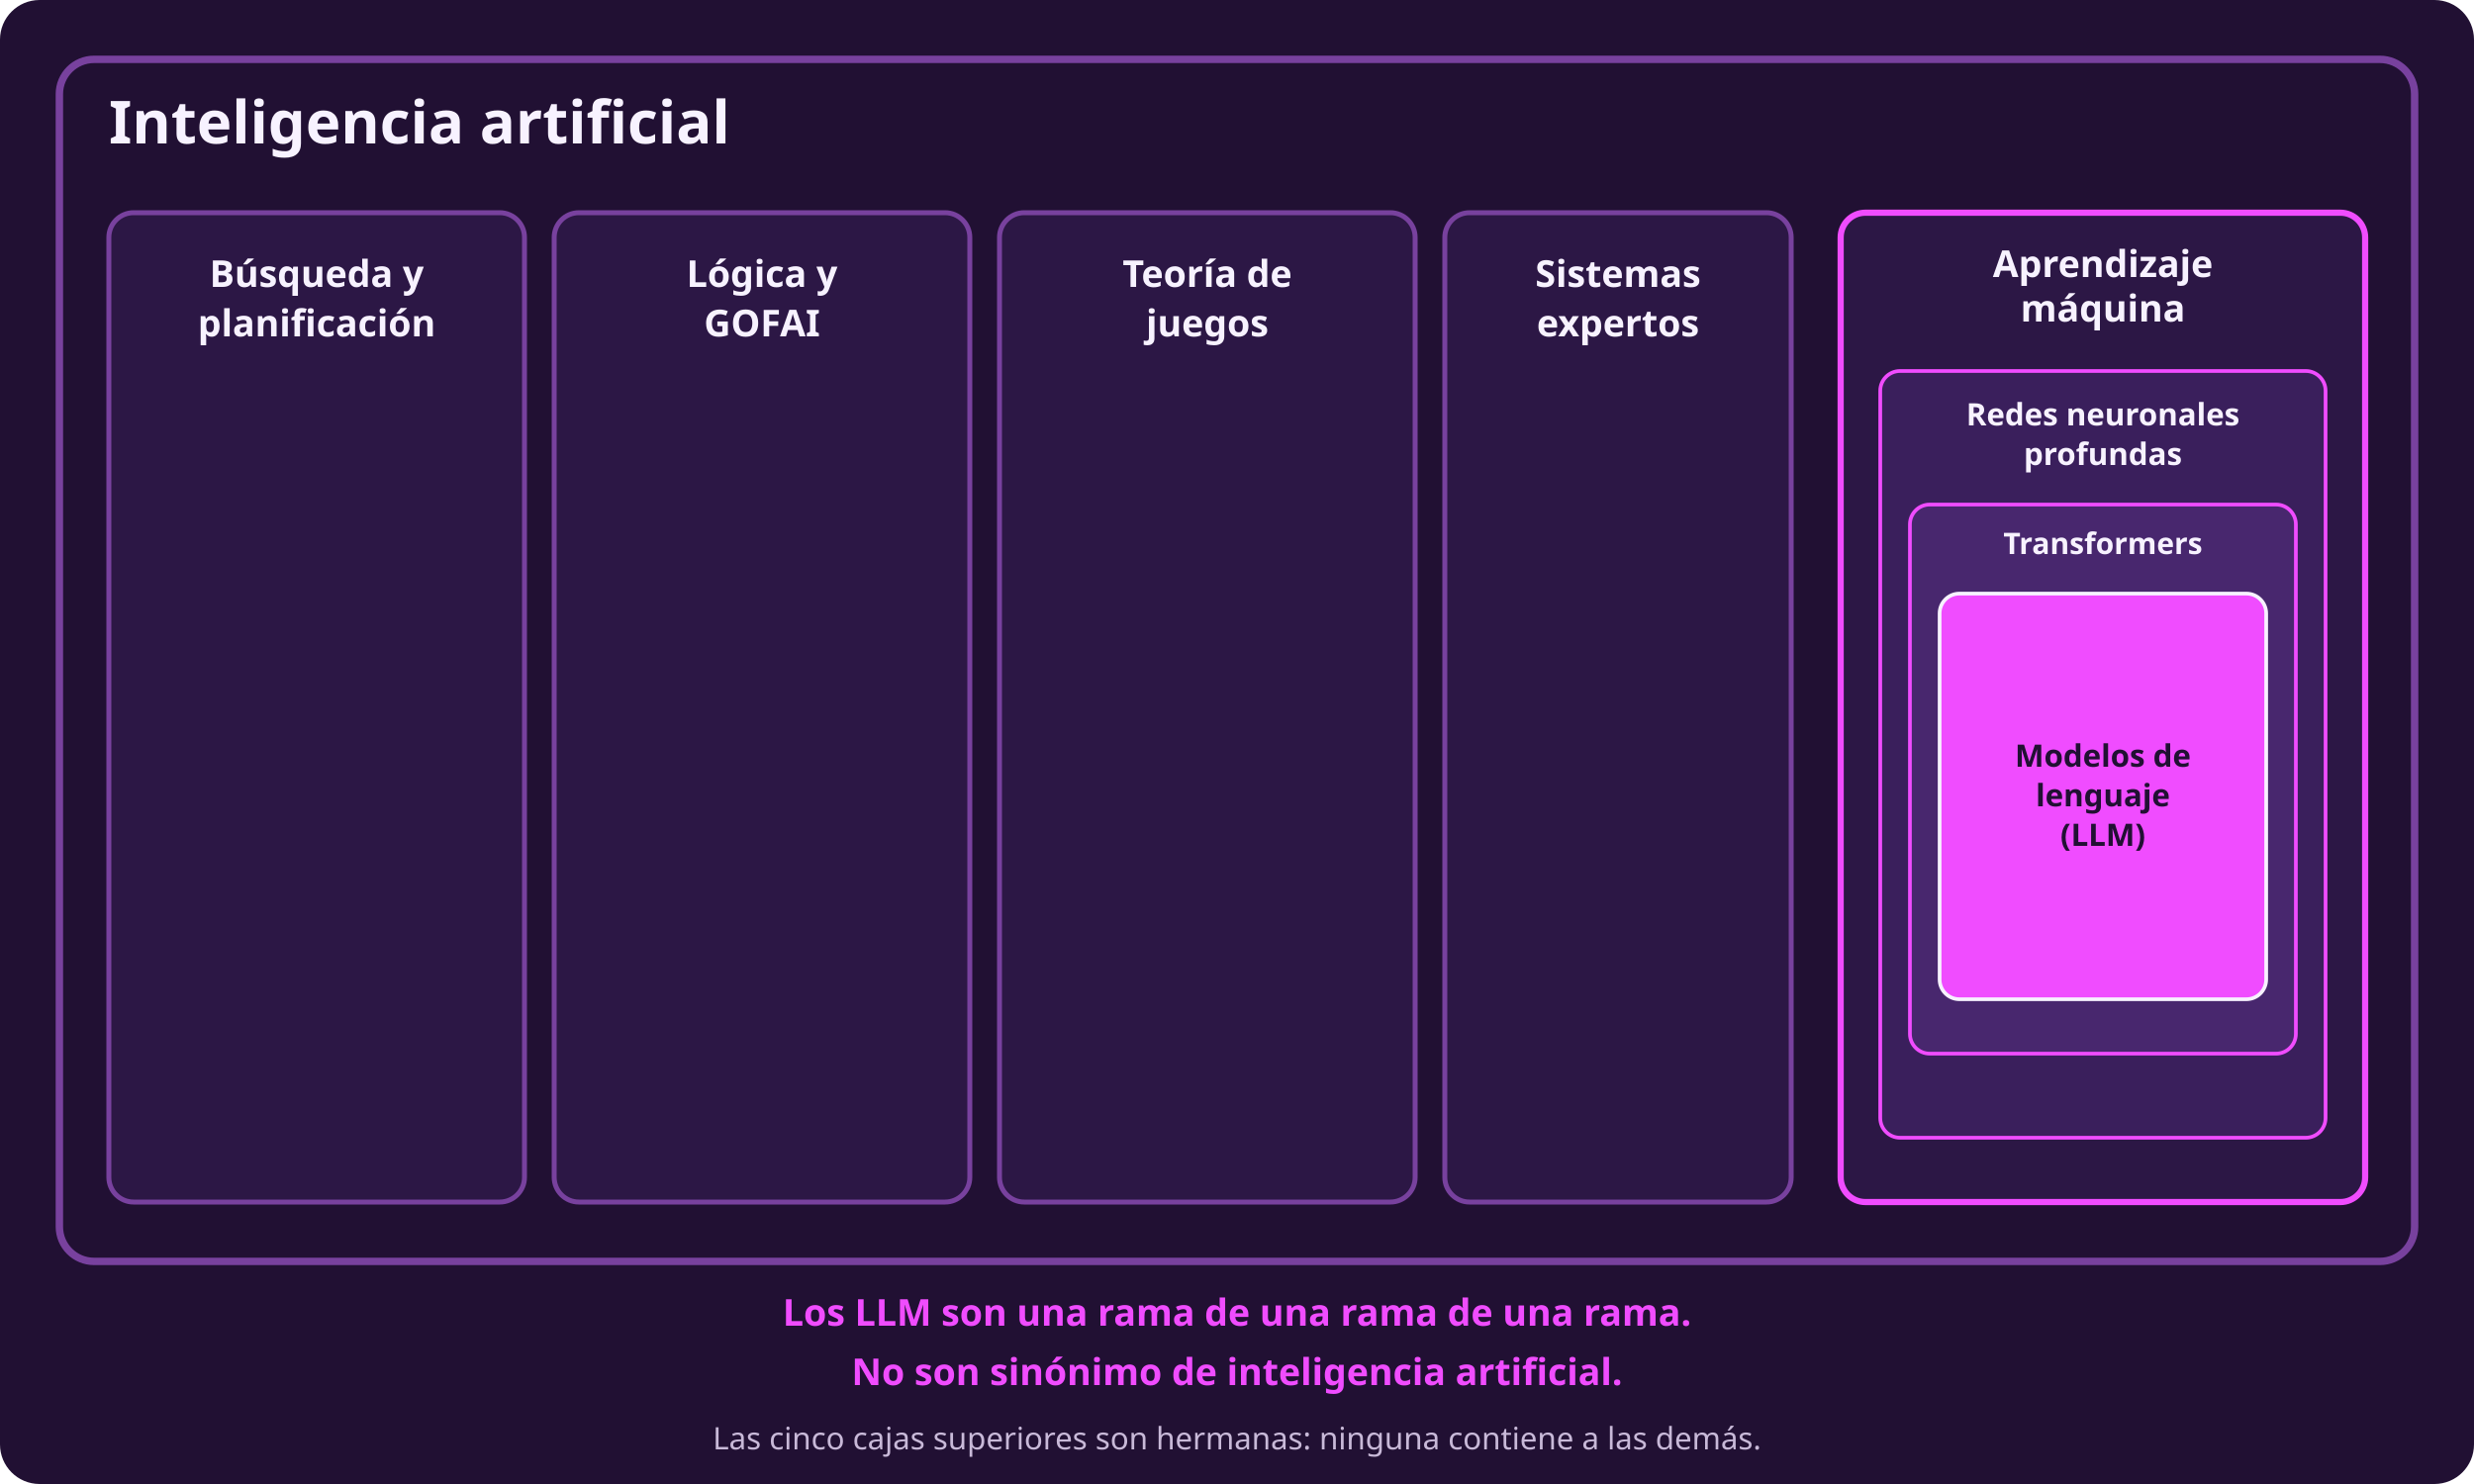
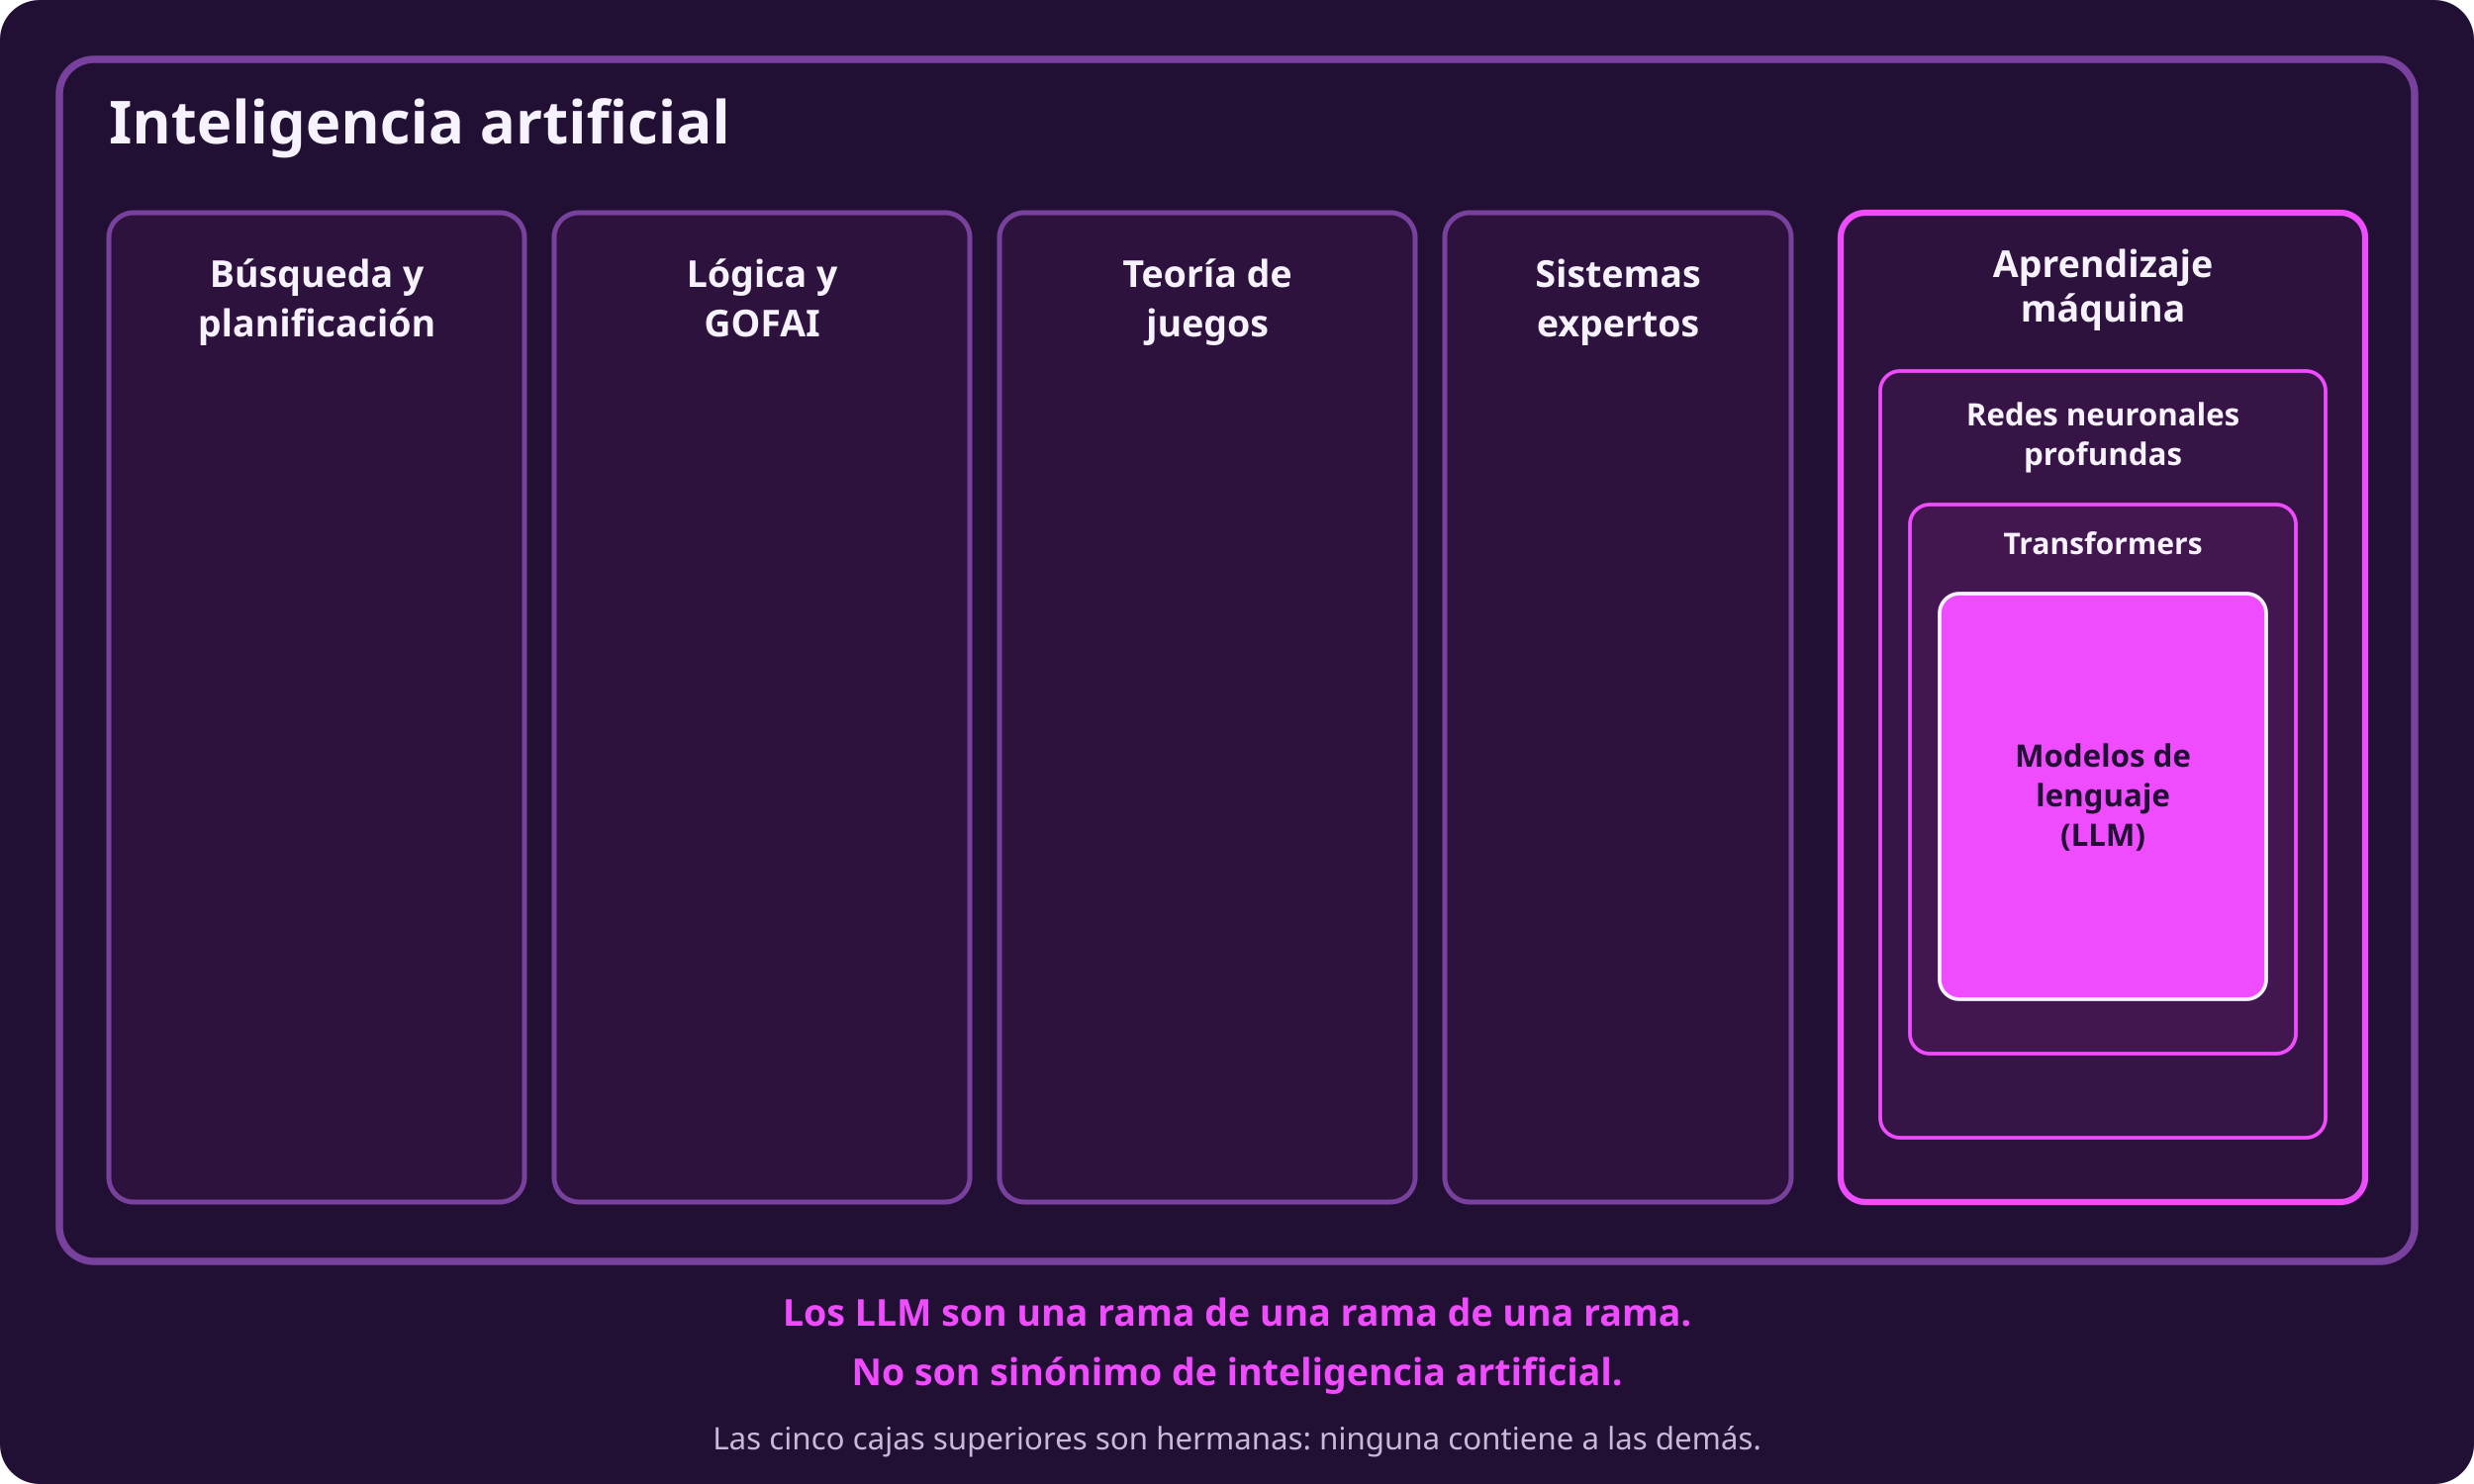
<svg xmlns="http://www.w3.org/2000/svg" viewBox="0 0 1000 600" role="img" aria-label="Taxonomía de la inteligencia artificial. Un rectángulo exterior rotulado inteligencia artificial contiene cinco cajas hermanas al mismo nivel: búsqueda y planificación, lógica y GOFAI, teoría de juegos, sistemas expertos, y aprendizaje máquina. Solo aprendizaje máquina se subdivide, en anidamiento estricto: redes neuronales profundas, que contiene transformers, que contiene modelos de lenguaje (LLM), resaltado en rosa. Pie: los LLM son una rama de una rama de una rama, no son sinónimo de inteligencia artificial.">
  <rect x="0" y="0" width="1000" height="600" rx="16" fill="#211033" />
  <rect x="24" y="24" width="952" height="486" rx="14" fill="none" stroke="#78419e" stroke-width="3" />
  <text x="44" y="58" font-family="system-ui, sans-serif" font-size="24" font-weight="700" fill="#f7f2ff">Inteligencia artificial</text>
-   <rect x="44" y="86" width="168" height="400" rx="10" fill="#2c1745" stroke="#78419e" stroke-width="2" />
+   <rect x="44" y="86" width="168" height="400" rx="10" fill="#2c123c" stroke="#78419e" stroke-width="2" />
  <text x="128" y="116" font-family="system-ui, sans-serif" font-size="15" font-weight="600" fill="#f7f2ff" text-anchor="middle">Búsqueda y</text>
  <text x="128" y="136" font-family="system-ui, sans-serif" font-size="15" font-weight="600" fill="#f7f2ff" text-anchor="middle">planificación</text>
-   <rect x="224" y="86" width="168" height="400" rx="10" fill="#2c1745" stroke="#78419e" stroke-width="2" />
+   <rect x="224" y="86" width="168" height="400" rx="10" fill="#2c123c" stroke="#78419e" stroke-width="2" />
  <text x="308" y="116" font-family="system-ui, sans-serif" font-size="15" font-weight="600" fill="#f7f2ff" text-anchor="middle">Lógica y</text>
  <text x="308" y="136" font-family="system-ui, sans-serif" font-size="15" font-weight="600" fill="#f7f2ff" text-anchor="middle">GOFAI</text>
-   <rect x="404" y="86" width="168" height="400" rx="10" fill="#2c1745" stroke="#78419e" stroke-width="2" />
+   <rect x="404" y="86" width="168" height="400" rx="10" fill="#2c123c" stroke="#78419e" stroke-width="2" />
  <text x="488" y="116" font-family="system-ui, sans-serif" font-size="15" font-weight="600" fill="#f7f2ff" text-anchor="middle">Teoría de</text>
  <text x="488" y="136" font-family="system-ui, sans-serif" font-size="15" font-weight="600" fill="#f7f2ff" text-anchor="middle">juegos</text>
-   <rect x="584" y="86" width="140" height="400" rx="10" fill="#2c1745" stroke="#78419e" stroke-width="2" />
+   <rect x="584" y="86" width="140" height="400" rx="10" fill="#2c123c" stroke="#78419e" stroke-width="2" />
  <text x="654" y="116" font-family="system-ui, sans-serif" font-size="15" font-weight="600" fill="#f7f2ff" text-anchor="middle">Sistemas</text>
  <text x="654" y="136" font-family="system-ui, sans-serif" font-size="15" font-weight="600" fill="#f7f2ff" text-anchor="middle">expertos</text>
-   <rect x="744" y="86" width="212" height="400" rx="10" fill="#2c1745" stroke="#f04cff" stroke-width="2.5" />
+   <rect x="744" y="86" width="212" height="400" rx="10" fill="#2c123c" stroke="#f04cff" stroke-width="2.5" />
  <text x="850" y="112" font-family="system-ui, sans-serif" font-size="15" font-weight="700" fill="#f7f2ff" text-anchor="middle">Aprendizaje</text>
  <text x="850" y="130" font-family="system-ui, sans-serif" font-size="15" font-weight="700" fill="#f7f2ff" text-anchor="middle">máquina</text>
-   <rect x="760" y="150" width="180" height="310" rx="8" fill="#3a1f5c" stroke="#f04cff" stroke-width="1.5" />
+   <rect x="760" y="150" width="180" height="310" rx="8" fill="#371446" stroke="#f04cff" stroke-width="1.5" />
  <text x="850" y="172" font-family="system-ui, sans-serif" font-size="12.5" font-weight="600" fill="#f7f2ff" text-anchor="middle">Redes neuronales</text>
  <text x="850" y="188" font-family="system-ui, sans-serif" font-size="12.5" font-weight="600" fill="#f7f2ff" text-anchor="middle">profundas</text>
-   <rect x="772" y="204" width="156" height="222" rx="8" fill="#48276e" stroke="#f04cff" stroke-width="1.5" />
+   <rect x="772" y="204" width="156" height="222" rx="8" fill="#42164f" stroke="#f04cff" stroke-width="1.5" />
  <text x="850" y="224" font-family="system-ui, sans-serif" font-size="12" font-weight="600" fill="#f7f2ff" text-anchor="middle">Transformers</text>
  <rect x="784" y="240" width="132" height="164" rx="8" fill="#f04cff" stroke="#f7f2ff" stroke-width="1.5" />
  <text x="850" y="310" font-family="system-ui, sans-serif" font-size="12.5" font-weight="700" fill="#211033" text-anchor="middle">Modelos de</text>
  <text x="850" y="326" font-family="system-ui, sans-serif" font-size="12.5" font-weight="700" fill="#211033" text-anchor="middle">lenguaje</text>
  <text x="850" y="342" font-family="system-ui, sans-serif" font-size="12.5" font-weight="700" fill="#211033" text-anchor="middle">(LLM)</text>
  <text x="500" y="536" font-family="system-ui, sans-serif" font-size="15" font-weight="600" fill="#f04cff" text-anchor="middle">Los LLM son una rama de una rama de una rama.</text>
  <text x="500" y="560" font-family="system-ui, sans-serif" font-size="15" font-weight="600" fill="#f04cff" text-anchor="middle">No son sinónimo de inteligencia artificial.</text>
  <text x="500" y="586" font-family="system-ui, sans-serif" font-size="12.5" fill="#c8b9d8" text-anchor="middle">Las cinco cajas superiores son hermanas: ninguna contiene a las demás.</text>
</svg>
